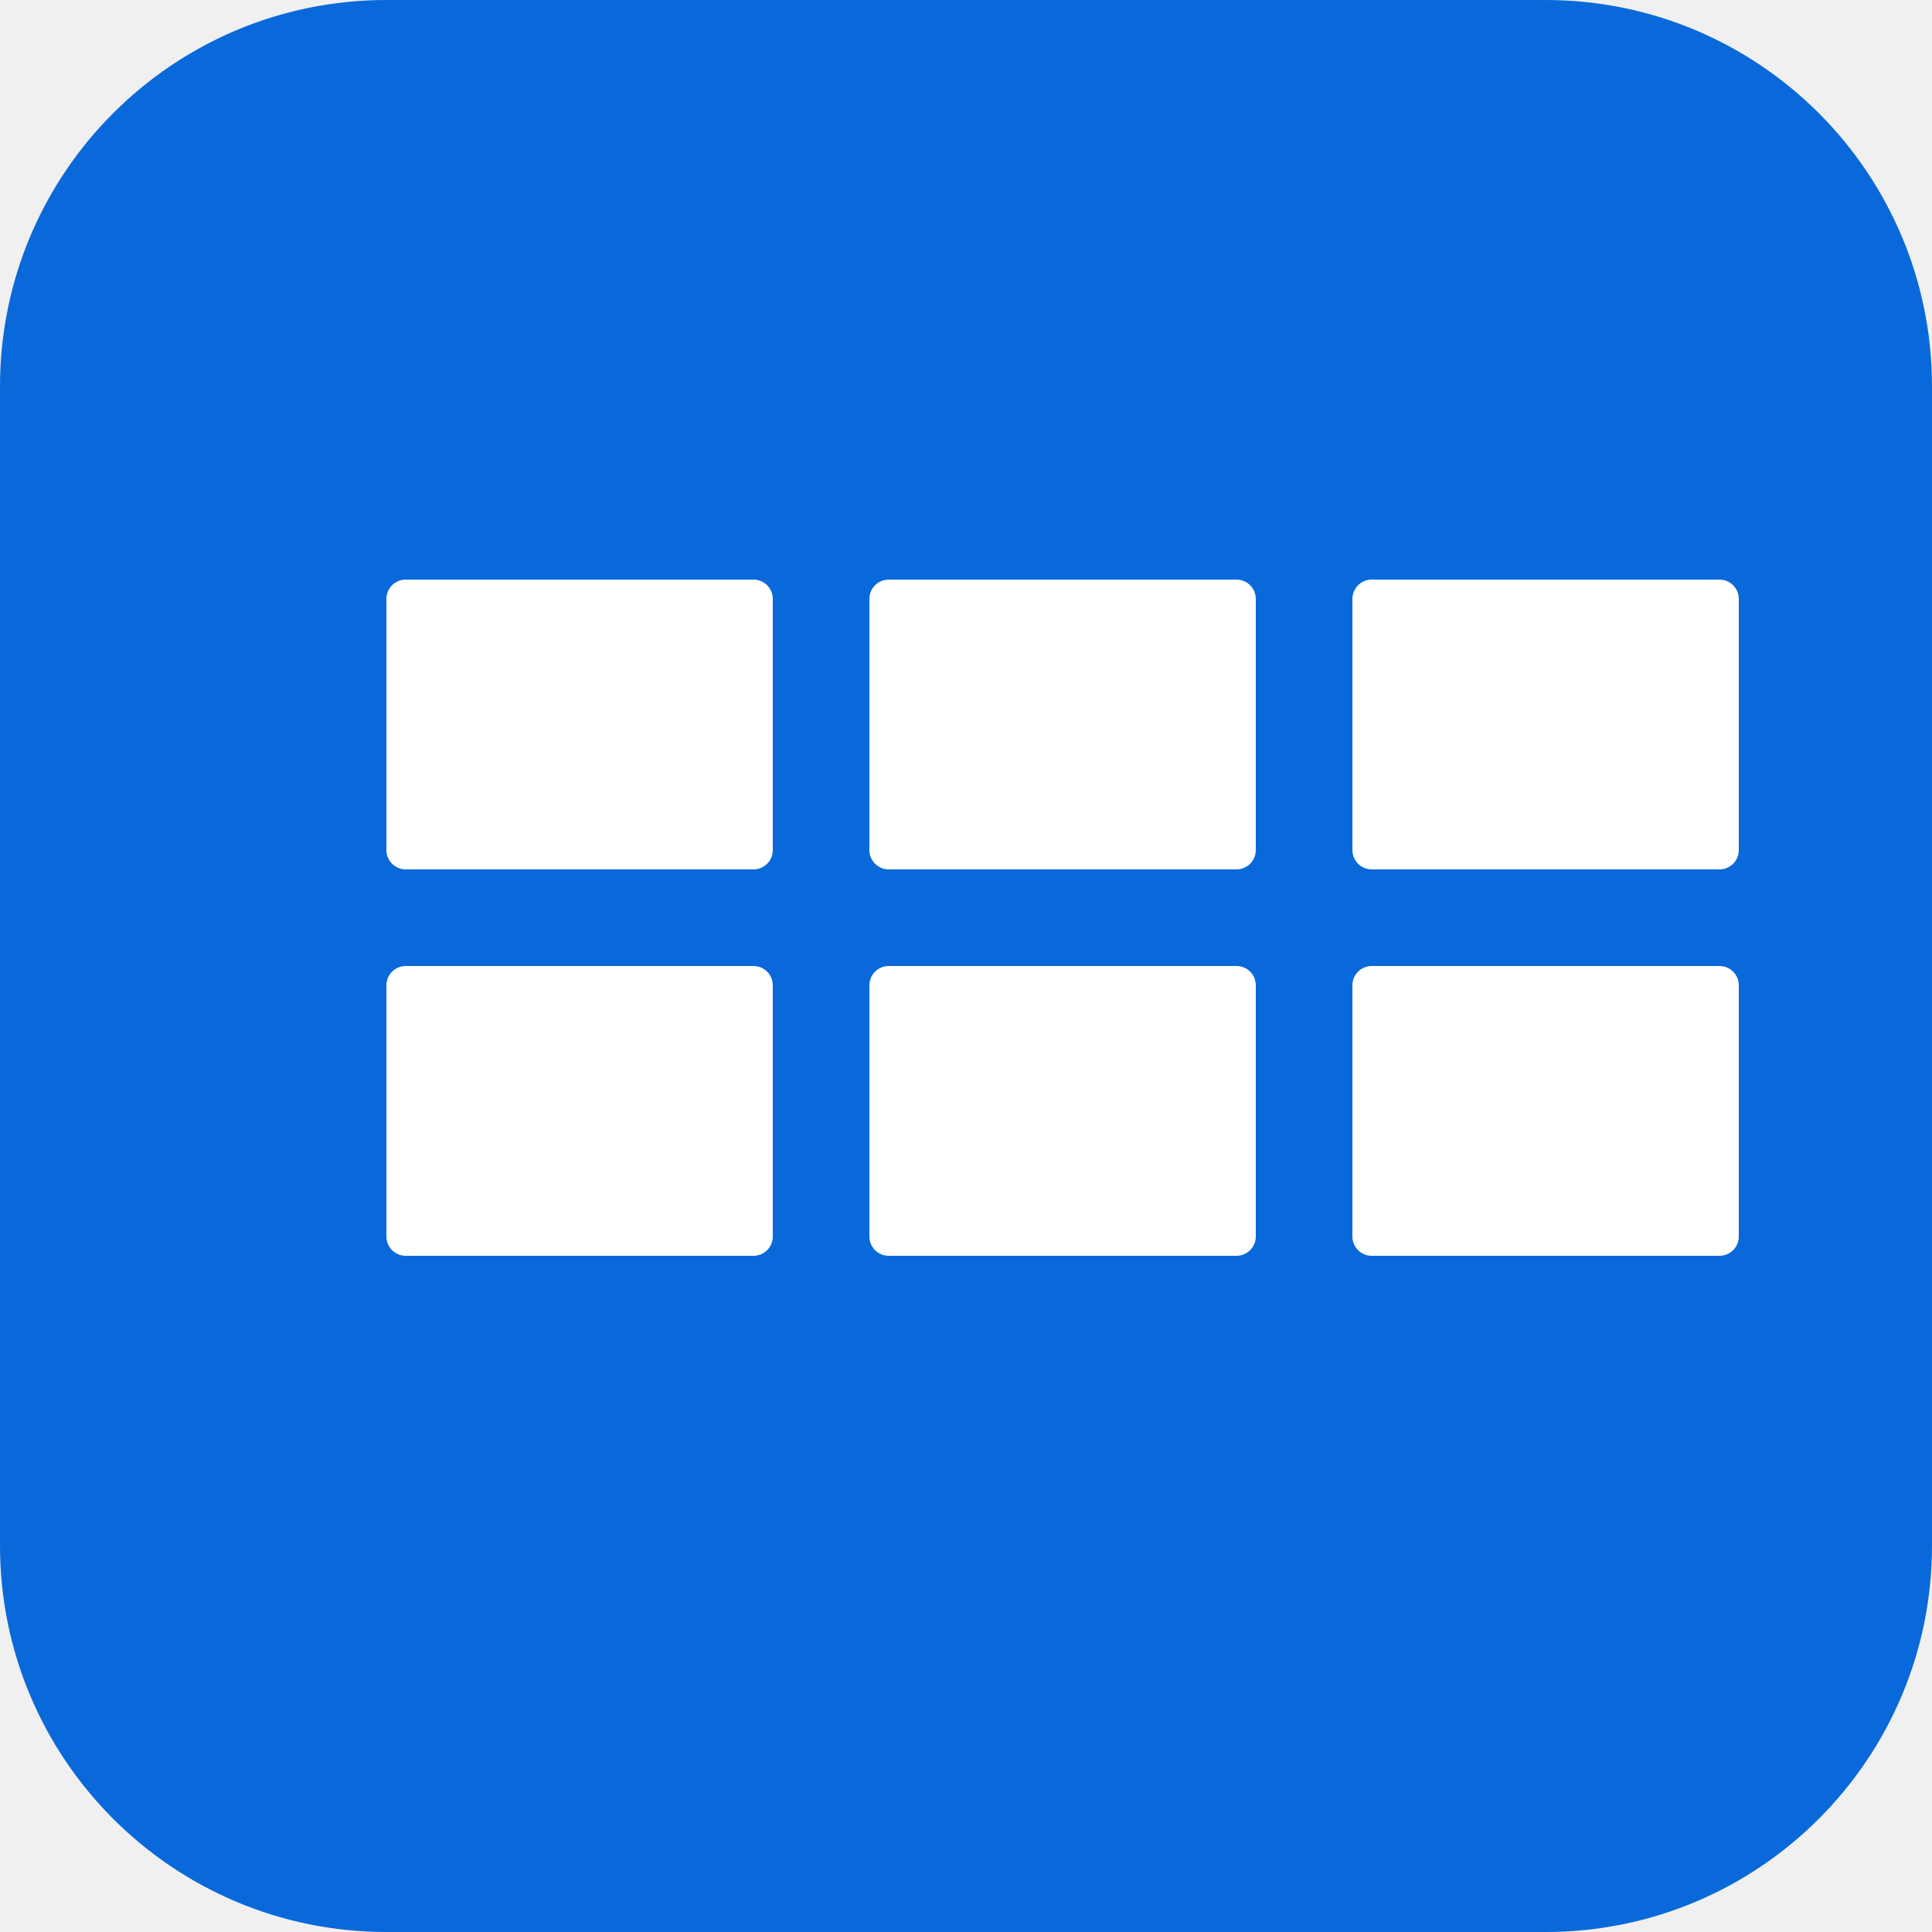
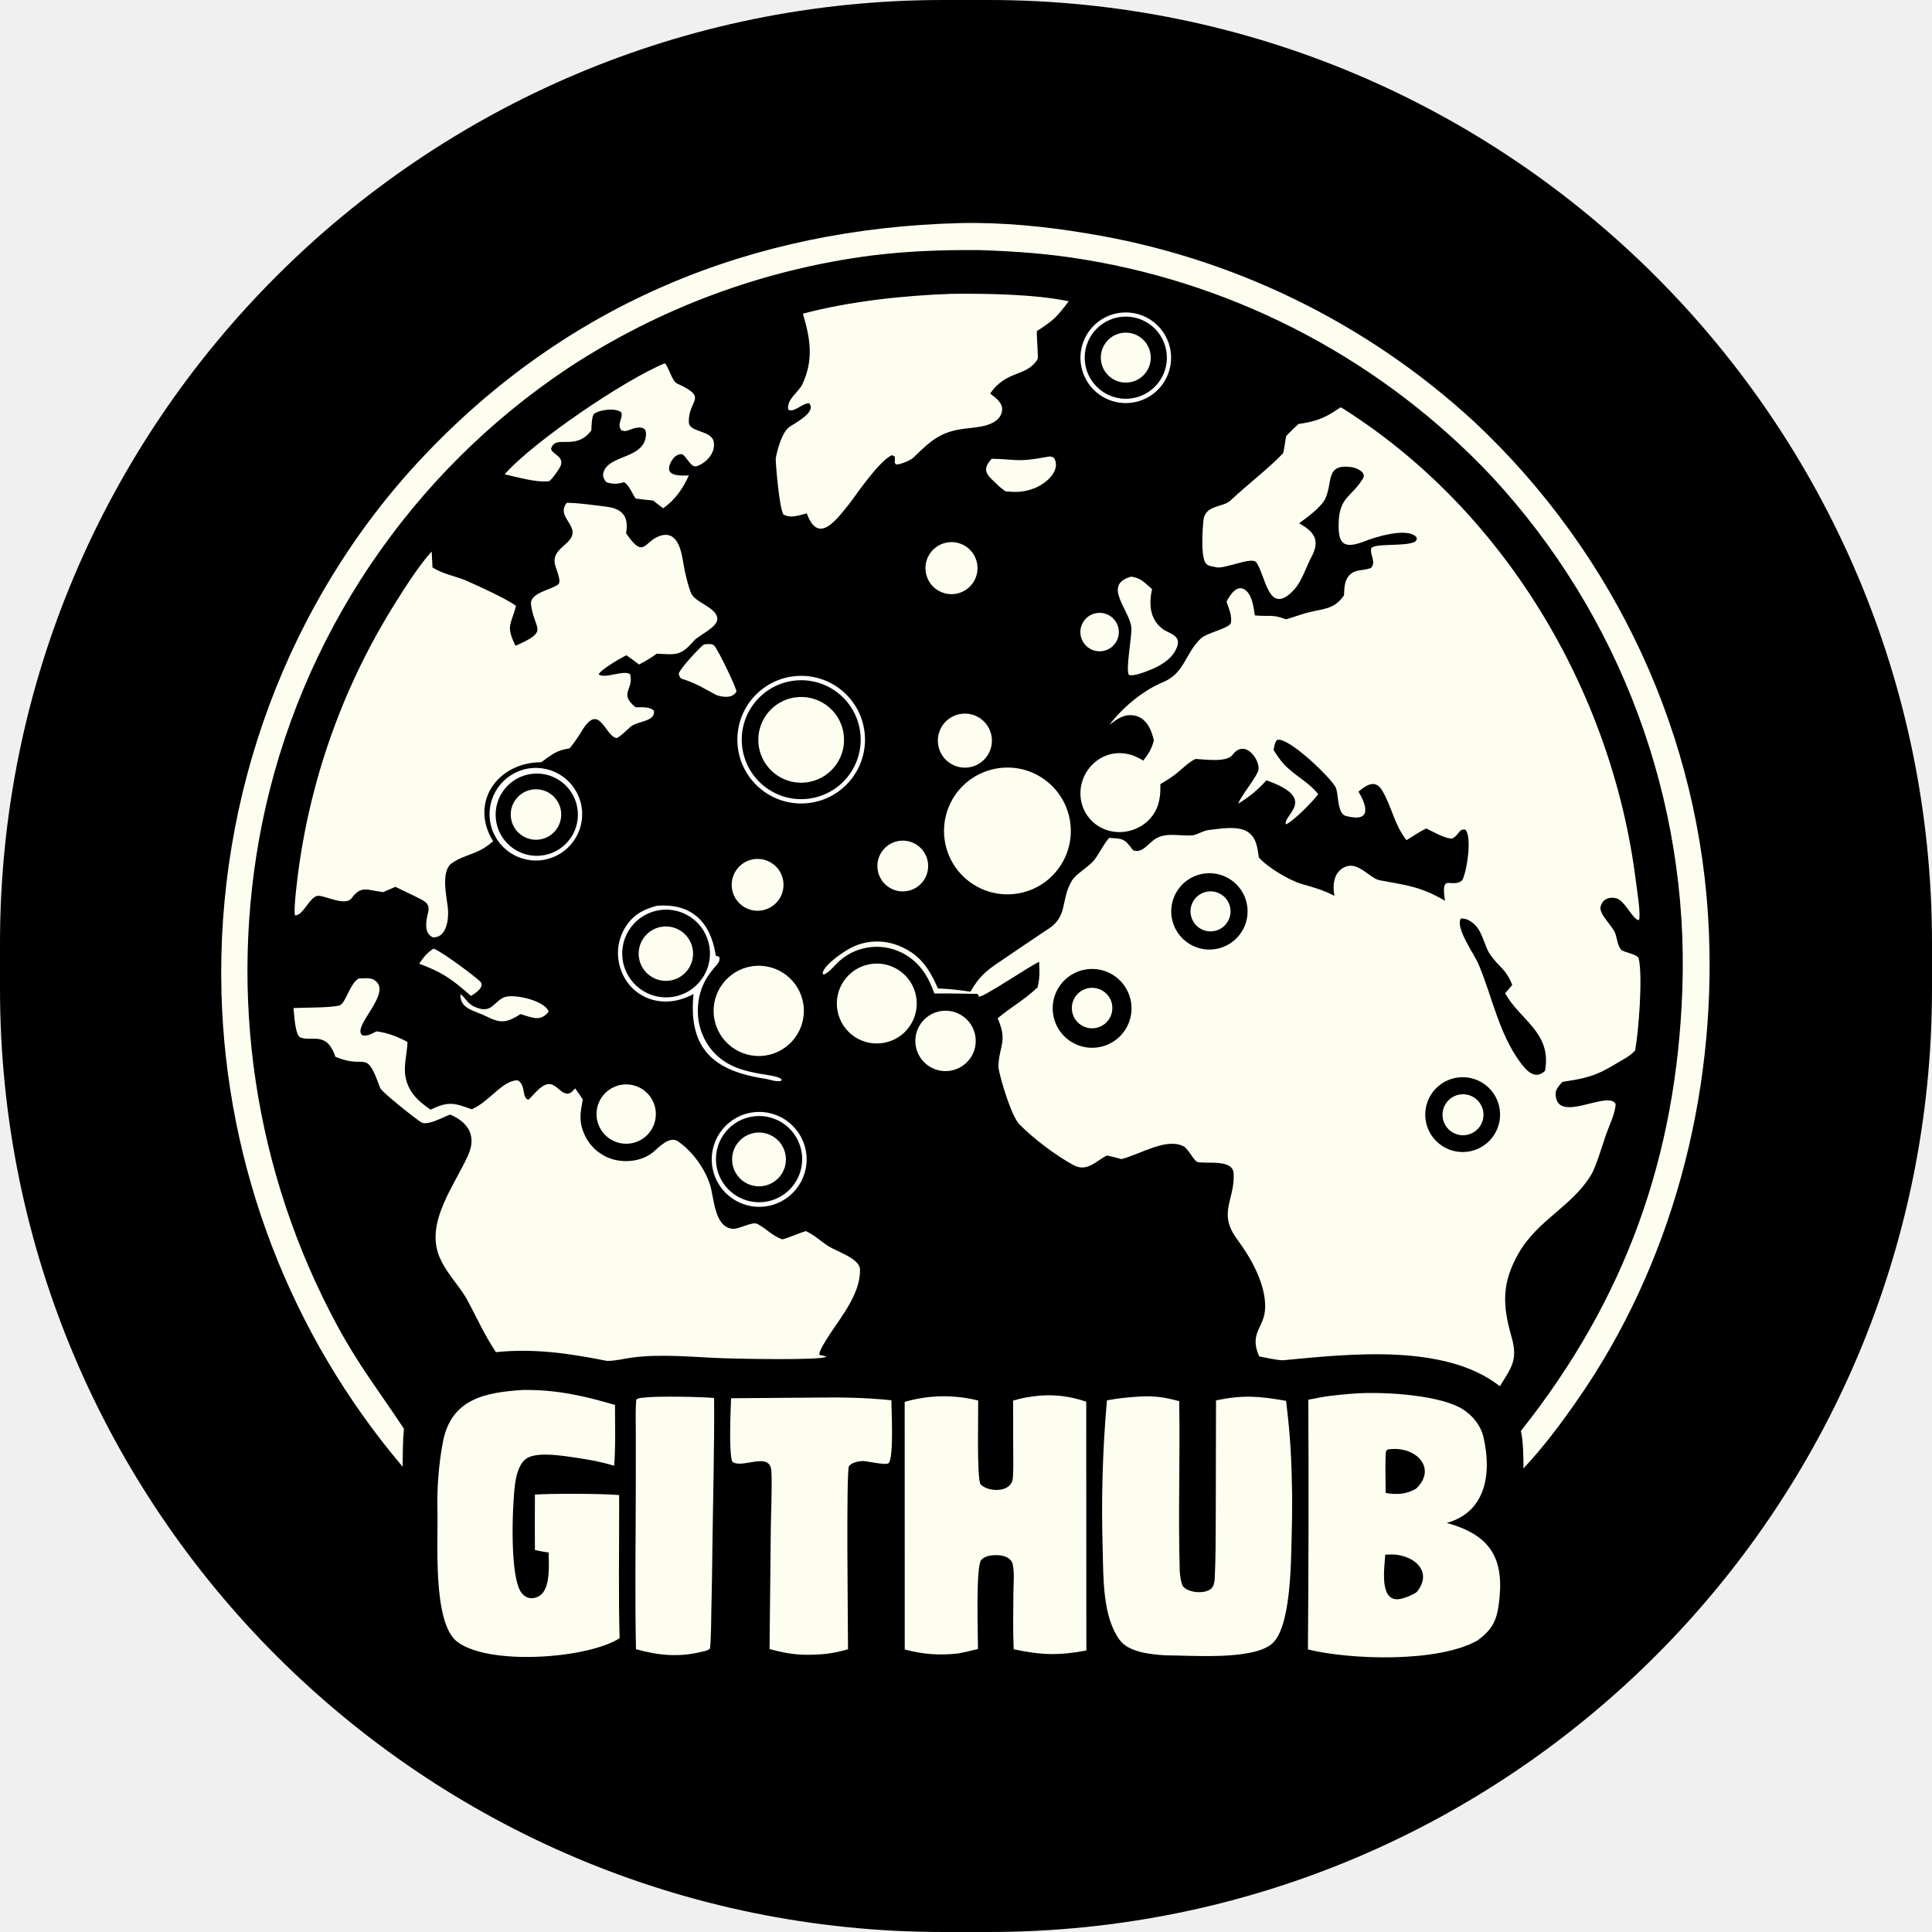
- <svg xmlns="http://www.w3.org/2000/svg" viewBox="0 0 100 100">
-   <rect width="100" height="100" rx="20" fill="#0969da" />
-   <g transform="translate(50, 50)">
-     <rect x="-30" y="-20" width="20" height="15" fill="#fff" rx="1" />
-     <rect x="-5" y="-20" width="20" height="15" fill="#fff" rx="1" />
-     <rect x="20" y="-20" width="20" height="15" fill="#fff" rx="1" />
-     <rect x="-30" y="0" width="20" height="15" fill="#fff" rx="1" />
-     <rect x="-5" y="0" width="20" height="15" fill="#fff" rx="1" />
-     <rect x="20" y="0" width="20" height="15" fill="#fff" rx="1" />
+ <svg xmlns="http://www.w3.org/2000/svg" width="1024" height="1024" viewBox="0 0 1024 1024" fill="none">
+   <g clip-path="url(#clip0_981_27788)">
+     <path d="M0 0H1024V1024H0V0Z" fill="black" />
+     <path d="M710.437 215.935C710.656 215.993 710.874 216.051 711.092 216.108C797.138 270.129 854.246 366.158 866.96 466.333C867.773 472.744 869.674 484.126 868.723 487.656C865.622 487.988 861.429 477.344 856.588 476.085C852.942 475.136 849.306 476.589 848.342 480.559C847.4 484.436 854.644 490.821 856.041 494.487C857.107 497.287 857.27 501.274 859.355 503.489C860.795 504.796 868.034 505.755 868.549 507.989C870.808 517.804 868.428 547.507 866.629 556.827C863.487 560.074 860.887 561.136 857.211 563.382C845.596 570.479 840.871 571.425 828.085 573.42C826.787 574.873 824.526 577.355 824.505 579.327C824.321 596.517 851.689 577.764 856.275 584.963C856.468 589.347 852.864 596.656 851.277 601.223C849.486 606.378 845.956 618.308 843.428 622.537C833.373 639.356 815.115 646.495 804.999 664.084C795.938 679.84 796.252 691.491 801.143 708.584C804.672 720.919 801.069 724.739 794.965 734.746C765.914 711.86 715.11 717.656 680.29 720.938C677.766 721.176 670.039 719.438 667.413 718.935C661.697 706.16 670.5 703.788 670.556 692.794C670.776 680.297 662.922 666.556 655.817 657.007C645.204 642.742 654.614 636.079 653.858 621.96C653.435 614.061 639.036 617.084 634.638 615.862C632.753 615.338 629.413 608.001 626.78 607.343C617.895 603.205 604.421 611.666 595.232 614.102L594.344 614.332C591.838 613.596 589.255 613.027 586.711 612.425C580.805 615.324 576.193 621.478 568.871 617.481C559.467 612.348 547.984 603.67 540.352 595.985C536.092 591.697 530.265 572.22 529.172 565.77C529.307 554.427 534.339 552.28 528.776 539.726C535.669 533.866 542.574 530.258 549.91 523.361C551.191 518.263 550.991 514.976 550.76 509.774C545.867 511.964 521.736 528.311 518.924 528.266L518.151 526.797C511.956 526.619 501.214 526.476 495.235 526.584C492.17 517.879 487.962 510.77 479.836 505.963C468.74 499.406 454.685 500.729 445.008 509.241C442.704 511.251 439.142 515.871 436.501 516.555L435.977 515.835C436.837 511.148 447.853 503.737 452.237 501.769C459.832 498.293 468.523 498.096 476.268 501.225C487.524 505.717 492.5 513.308 497.116 523.883C503.56 524.151 508.018 524.729 514.382 525.602C519.945 515.939 524.166 513.593 533.22 507.457C540.17 502.748 547.152 497.957 554.163 493.309C566.659 485.961 561.726 477.818 567.972 467.018C570.337 462.929 577.23 459.547 580.278 455.42C582.995 451.743 584.902 447.521 587.856 444.091C595.535 444.594 595.846 444.394 600.578 450.684C605.636 452.516 608.663 446.692 612.762 444.377C618.686 441.032 625.833 443.348 632.19 442.719C634.378 442.502 637.504 440.324 640.53 439.956C646.485 439.233 656.807 437.373 661.871 441.289C666.228 444.658 666.425 449.656 667.22 454.494C671.761 459.662 683.236 466.576 689.936 468.522C696.582 470.452 700.946 471.578 707.284 474.825C706.168 469.006 706.837 461.602 713.629 459.219C720.273 456.983 726.178 465.609 731.264 466.554C745.604 469.22 753.082 469.921 765.857 477.404C763.565 462.119 769.138 471.204 774.939 466.662C777.408 462.472 780.394 443.478 776.647 439.736C773.332 439.095 773.697 441.995 769.965 444.365C766.533 444.91 759.392 440.753 755.961 439.107C753.169 440.315 748.233 443.607 745.472 445.33C738.827 436.692 737.989 428.406 732.772 419.272C728.993 412.656 724.145 416.175 720.041 419.558C724.22 426.657 727.523 436.203 713.357 432.479C708.59 431.226 709.57 420.682 707.939 417.337C705.406 412.141 682.252 389.887 676.775 392.24C675.538 393.894 675.431 395.515 675.017 397.573C677.405 401.194 679.495 404.358 682.784 407.278C688.276 412.155 693.989 415.114 698.697 420.887C696.178 424.462 685.436 435.423 681.513 436.951C679.98 431.826 699.049 423.352 671.207 413.58C666.91 418.462 661.867 422.633 656.265 425.939C658.216 420.961 666.679 411.244 667.052 407.755C667.628 402.366 659.748 391.481 653.278 400.069C650.14 404.233 638.871 402.488 633.611 402.256C629.882 403.987 625.919 408.209 622.483 410.767C619.783 412.777 617.974 413.874 615.029 415.593C615.08 420.121 614.896 424.163 613.089 428.4C608.422 439.348 594.692 444.149 584.056 438.922C579.228 436.57 575.533 432.396 573.783 427.32C568.809 412.691 580.883 397.012 596.542 399.431C600.383 400.024 602.69 401.277 605.986 403.123C608.96 399.149 610.209 397.281 611.592 392.496C610.371 386.855 607.564 380.25 601 379.197C595.605 378.332 592.072 381.135 588.002 384.177C594.959 375.03 605.697 365.999 616.478 361.544C627.961 356.798 628.332 345.895 636.51 338.364C639.732 335.398 649.909 333.523 652.281 330.554C653.247 326.636 651.393 322.802 650.071 318.904C651.688 315.814 655.466 309.46 659.908 312.615C663.787 315.37 664.356 321.755 665.114 326.18C672.068 326.917 674.209 325.385 681.626 328.24C685.201 327.253 688.873 325.857 692.451 324.863C700.773 322.551 707.029 323.426 712.363 315.496C712.447 313.124 712.547 309.57 713.528 307.457C716.486 301.082 721.546 302.967 726.616 301.05C729.558 297.881 726.156 294.646 726.723 290.92C727.237 287.54 745.161 290.033 750.24 286.975C751.129 285.489 751.032 286.239 750.728 284.684C745.939 279.239 728.246 284.756 722.355 287.246C711.351 291.266 709.287 287.289 709.515 277.352C709.84 263.157 716.349 263.672 722.484 253.458C724.264 250.495 719.339 248.037 716.483 247.619C702.52 245.577 706.419 255.177 702.607 263.946C700.44 268.756 692.905 274.153 688.56 277.348C695.409 281.259 699.887 285.282 695.668 294.081C692.402 299.927 690.214 308.034 685.578 312.9C672.17 326.975 670.84 304.831 665.871 298.079C663.387 294.703 648.634 302.074 644.215 300.579C642.679 300.059 640.058 300.302 638.835 298.173C636.436 294.077 637.364 280.748 637.799 276.285C638.349 267.406 648.13 269.146 652.202 265.277C660.685 257.217 671.894 248.745 679.992 240.321C680.407 239.889 681.451 232.239 681.663 231.159C683.93 228.741 685.73 226.983 688.177 224.743C697.715 223.369 702.518 221.479 710.437 215.935Z" fill="#FEFEF0" />
+     <path d="M575.633 513.804C587.097 512.025 597.816 519.922 599.513 531.398C601.211 542.874 593.237 553.537 581.749 555.152C570.377 556.751 559.845 548.874 558.165 537.514C556.484 526.154 564.285 515.566 575.633 513.804Z" fill="black" />
+     <path d="M576.728 523.772C582.572 522.601 588.25 526.417 589.375 532.269C590.5 538.122 586.64 543.77 580.779 544.849C574.982 545.917 569.409 542.109 568.296 536.32C567.184 530.531 570.949 524.929 576.728 523.772Z" fill="#FEFEF0" />
+     <path d="M638.822 462.93C649.825 461.729 659.752 469.59 661.103 480.576C662.455 491.562 654.73 501.595 643.764 503.097C636.535 504.087 629.334 501.109 624.915 495.303C620.496 489.498 619.545 481.763 622.424 475.059C625.304 468.356 631.569 463.721 638.822 462.93Z" fill="black" />
+     <path d="M638.848 472.803C644.53 471.274 650.371 474.663 651.864 480.355C653.357 486.047 649.932 491.866 644.231 493.324C638.579 494.768 632.822 491.38 631.342 485.738C629.863 480.096 633.215 474.318 638.848 472.803Z" fill="#FEFEF0" />
+     <path d="M775.02 570.929C785.919 570.806 794.876 579.5 795.078 590.398C795.279 601.297 786.65 610.316 775.753 610.596C764.745 610.879 755.614 602.142 755.41 591.132C755.206 580.122 764.009 571.053 775.02 570.929Z" fill="black" />
+     <path d="M774.247 580.052C780.176 579.407 785.516 583.664 786.207 589.588C786.898 595.512 782.682 600.884 776.764 601.621C770.781 602.366 765.336 598.093 764.637 592.105C763.939 586.116 768.253 580.705 774.247 580.052Z" fill="#FEFEF0" />
+     <path d="M774.28 486.805C775.826 486.823 776.791 486.951 778.195 487.615C780.215 488.594 781.949 490.077 783.229 491.921C785.95 495.789 787.374 502.227 789.44 505.338C794.491 512.945 797.844 512.875 801.52 522.026C800.381 523.483 798.998 524.995 797.771 526.402C805.36 540.584 822.663 547.156 818.894 567.575C813.531 572.71 808.865 567.256 805.69 562.978C794.416 547.564 791.095 528.926 783.87 511.553C781.248 505.249 771.267 491.978 774.28 486.805Z" fill="black" />
+     <path d="M509.215 118.237C530.884 117.739 554.758 120.079 576.069 123.699C652.765 136.112 724.119 170.798 781.258 223.442C856.416 293.853 901.486 390.691 905.76 493.908C909.377 581.246 886.079 670.254 835.951 742.174C827.095 754.879 818.104 766.917 807.478 778.272C807.458 772.968 807.38 763.467 806.097 758.437C861.443 688.724 888.569 613.209 891.68 524.346C895.261 424.006 858.986 326.327 790.781 252.646C733.316 191.634 657.392 151.2 574.695 137.568C555.468 134.387 538.334 133.208 519.035 132.546C499.382 132.427 481.445 133.01 461.819 135.442C404.569 142.86 349.747 163.166 301.479 194.833C217.387 250.731 158.905 337.706 138.865 436.673C120.717 527.26 134.83 621.342 178.758 702.617C190.108 723.676 201.225 737.771 214.084 757.252C213.47 764.004 213.476 770.581 213.388 777.356C153.738 707.028 119.871 618.45 117.386 526.265C114.605 421.97 152.228 318.413 224.129 242.21C300.657 161.103 398.196 120.974 509.215 118.237Z" fill="#FEFEF0" />
+     <path d="M190.042 518.648C192.246 518.555 195.955 518.159 197.797 519.112C209.689 525.262 185.551 544.514 192.204 548.802C195.232 549.158 196.693 548.023 199.493 546.651C205.364 547.329 210.787 549.492 215.962 552.248C215.878 558.093 213.753 564.705 214.939 570.816C216.546 579.095 221.749 583.676 228.195 588.135L228.743 587.88C237.793 583.699 240.652 584.525 249.976 587.95C259.235 584.129 266.301 572.476 274.405 572.599C278.93 575.1 276.397 582.26 280.201 582.824L284.253 578.573C293.534 568.958 295.261 579.79 301.117 579.694C303.187 578.933 303.308 578.589 304.822 576.856C306.243 578.738 307.571 580.778 308.895 582.738C307.694 589.337 306.652 593.723 309.418 600.467C311.838 606.513 316.63 611.302 322.677 613.718C330.096 616.71 340.114 615.81 346.339 610.508C349.509 607.809 354.938 601.924 359.375 604.953C366.827 610.04 373.432 619.15 376.253 627.711C378.551 634.688 378.445 649.929 387.93 651.258C391.162 651.901 398.63 647.214 401.428 648.706C406.582 651.453 408.554 654.507 414.605 656.91C418.224 655.968 423.07 653.769 427.103 652.485C431.49 654.472 434.987 657.868 439.021 660.472C443.219 663.182 455.506 667.016 455.783 672.59C456.403 685.071 445.943 697.833 439.562 707.533C438.196 709.855 433.979 715.814 434.298 718.116C435.903 718.419 436.494 718.513 438.066 719.107C434.69 721.105 391.467 720.17 383.643 719.907C368.176 719.386 350.799 717.43 334.964 719.547C330.966 720.082 325.802 721.411 321.701 721.298C301.698 717.345 283.283 714.565 262.827 716.674C256.151 706.484 253.166 699.148 247.557 688.848C243.324 681.073 235.746 674.244 232.29 664.543C226.237 646.734 241.069 627.939 248.075 612.383C252.679 602.162 248.364 594.901 238.577 590.737C235.111 591.992 226.455 596.85 223.292 594.857C220.105 592.916 202.265 578.736 201.525 576.698C193.711 555.175 194.543 566.956 178.407 560.381L177.764 560.113C172.987 545.71 164.509 552.789 158.643 549.571C156.309 546.886 156.005 538.152 155.562 534.286C160.548 533.994 175.707 534.239 180.031 532.844C183.238 531.809 185.269 521.552 190.042 518.648Z" fill="#FEFEF0" />
+     <path d="M300.414 266.492C307.131 266.545 314.466 267.751 321.177 268.523C330.156 269.556 333.355 274.033 331.842 282.631C341.899 297.403 341.14 286.044 350.831 283.74C359.525 281.673 361.273 292.887 362.221 298.735C362.913 303.006 364.612 310.413 366.369 314.572C368.748 319.622 380.423 322.143 380.177 328.244C379.998 332.656 370.257 336.77 367.905 339.488C360.628 347.894 358.463 346.901 348.12 346.477C344.61 348.904 342.462 350.292 338.683 352.179C336.547 350.527 334.23 348.899 332.038 347.305L331.247 347.676C328.818 348.843 318.122 355.101 317.307 357.451C320.904 359.953 329.776 355.053 333.93 357.235C336.194 365.568 327.688 367.321 336.851 374.866C340.469 374.956 344.352 374.382 346.657 376.782C347.197 382.771 337.815 381.948 334.021 385.354C332.016 387.154 329.135 390.121 326.896 391.188C320.659 390.491 317.795 371.653 308.377 387.423C306.73 390.181 303.993 394.191 301.918 396.631C294.83 397.69 292.538 399.944 286.871 403.995C263.825 404 248.615 425.259 261.343 445.867C252.765 453.488 247.149 452.092 238.884 457.905C233.928 462.692 236.505 474.336 237.291 480.417C238.042 486.228 237.156 497.168 229.391 496.799C224.638 494.599 225.849 488.586 226.642 484.616C228.578 478.63 224.934 477.579 220.122 475.133C216.65 473.367 213.042 471.755 209.536 470.04L203.039 472.865C194.553 471.706 191.382 469.242 186.411 476.015C183.186 480.409 173.126 475.012 168.911 474.787C164.309 474.54 160.696 485.604 156.345 485.137C155.469 481.698 157.766 464.56 158.317 460.391C165.184 410.463 182.579 362.564 209.351 319.865C214.232 311.971 222.475 299.106 228.795 292.315L229.231 300.737C234.995 304.455 241.739 305.392 247.183 307.779C253.278 310.452 268.396 317.336 273.471 321.105C270.968 331.281 267.89 331.334 273.219 342.273C291.583 334.271 283.083 334.013 281.444 320.333C280.689 314.035 292.95 312.447 295.971 309.626C297.964 307.765 293.796 300.054 293.921 297.635C293.698 291.841 299.552 289.512 302.265 285.693C307.407 278.456 294.41 273.98 300.414 266.492Z" fill="#FEFEF0" />
+     <path d="M716.535 738.71C731.6 737.436 759.88 739.043 773.254 745.77C779.26 748.813 784.593 754.712 786.188 761.411C790.666 780.218 788.042 801.355 766.747 807.185C790.629 813.681 797.712 826.637 794.315 850.812C793.065 859.709 790.327 864.138 783.153 869.442C762.387 881.274 716.129 879.817 693.234 874.249C693.589 830.131 693.657 786.01 693.438 741.891C702.034 740.029 707.911 739.385 716.535 738.71Z" fill="#FEFEF0" />
+     <path d="M735.799 768.156C736.575 768.096 737.352 768.045 738.129 768.002C751.316 767.303 761.538 778.667 750.506 789.067C745.082 792.13 740.306 792.267 734.429 791.312C734.46 784.465 734.069 776.887 734.503 770.006C734.585 768.707 734.914 768.77 735.799 768.156Z" fill="black" />
+     <path d="M734.208 823.998C736.54 823.898 738.791 823.784 741.111 824.182C751.713 826.002 758.741 834.186 750.9 843.82C748.775 845.385 743.69 847.442 741.032 847.623C730.914 848.309 733.865 830.508 734.208 823.998Z" fill="black" />
+     <path d="M603.805 740.211C612.168 739.772 616.975 740.505 624.997 742.654C625.535 772.522 624.406 802.669 625.282 832.551C625.336 834.378 625.995 839.516 627.036 840.805C629.871 844.316 638.741 845.052 642.11 841.879C643.348 840.705 643.745 838.372 643.823 836.793C644.32 826.72 644.322 816.539 644.376 806.448L644.515 742.241C658.873 739.242 667.377 739.983 681.647 742.472C684.056 762.461 684.526 772.926 684.867 793.034C684.898 800.461 684.804 807.887 684.586 815.311C684.206 828.265 684.245 862.787 674.069 871.306C663.677 880.006 631.709 877.405 617.867 877.355C610.347 876.931 598.362 875.832 593.517 869.305C584.324 856.922 584.83 836.06 584.451 821.199C583.636 794.852 584.387 768.481 586.701 742.223C592.443 741.111 597.986 740.58 603.805 740.211Z" fill="#FEFEF0" />
+     <path d="M551.388 739.707C559.895 739.043 567.679 740.233 575.724 742.911L575.791 874.809C560.999 877.547 551.993 877.254 537.28 874.153C536.817 864.191 537.071 854.146 537.123 844.172C537.147 839.476 537.774 833.665 536.748 829.086C536.515 828.048 536.139 827.366 535.392 826.63C533.337 824.605 530.212 824.199 527.456 824.243C524.94 824.284 521.859 824.818 520.084 826.792C517.075 830.139 518.35 867.042 518.347 873.982C514.549 875.006 511.518 875.666 507.648 876.408C497.432 877.432 489.437 876.854 479.534 874.276L479.5 743.023C492.19 739.336 505.634 739.09 518.451 742.311C518.568 749.23 517.672 782.327 519.631 786.686C524.022 791.108 536.218 791.246 536.832 783.362C537.206 778.559 537.043 773.445 537.023 768.605L536.971 742.367C542.198 740.791 545.997 740.209 551.388 739.707Z" fill="#FEFEF0" />
+     <path d="M277.004 736.718C294.465 736.447 309.483 739.754 325.963 744.664C325.969 754.285 326.338 767.598 325.508 776.885C317.61 774.431 309.065 773.099 300.874 771.976C295.272 771.209 283.118 769.534 278.43 773.494C274.762 776.593 273.464 782.687 272.894 787.269C271.546 798.109 269.961 836.52 276.575 844.447C277.837 845.959 279.54 847.006 281.543 847.081C283.428 847.152 285.702 846.292 287.052 844.97C291.754 840.371 290.885 828.862 290.8 822.828C288.337 822.588 285.945 822.04 283.517 821.549C283.406 811.794 283.5 801.928 283.518 792.164C291.904 791.545 319.502 791.601 328.156 792.414L328.171 799.875C328.182 822.08 327.776 846.247 328.41 868.284C311.578 879.106 259.215 882.983 242.36 870.188C229.085 860.112 232.295 816.29 231.848 800.639C231.515 788.973 232.6 775.473 234.769 764.191C239.151 741.402 257.051 738.033 277.004 736.718Z" fill="#FEFEF0" />
+     <path d="M504.39 155.731C522.97 155.554 548.085 155.882 566.448 159.677C559.833 168.351 558.582 169.618 549.576 175.482C549.367 178.805 550.477 189.459 549.903 190.41C544.164 199.906 533.425 195.944 524.822 208.606C527.546 210.642 531.867 213.724 531.078 217.838C529.67 226.226 517.219 226.419 510.754 227.279C497.831 228.998 493.076 233.949 484.076 242.586C482.755 243.853 477.002 246.463 474.801 246.142L474.218 245.145C474.322 243.75 474.469 243.204 474.116 241.854C473.534 241.583 472.902 241.133 472.411 241.384C465.703 244.823 454.727 260.879 450.35 266.762C443.754 274.813 433.864 289.394 427.619 272.105C423.294 273.166 418.966 274.897 415.135 272.589C413.14 269.035 411.243 248.043 411.141 243.023C411.992 238.331 414.471 229.003 418.503 226.212C421.504 224.135 433.078 218.253 428.805 213.712C425.196 213.738 420.54 219.022 417.81 217.093C416.716 211.735 423.456 207.681 425.358 203.524C431.471 190.157 429.308 179.038 425.555 166.246C450.306 159.698 478.824 156.618 504.39 155.731Z" fill="#FEFEF0" />
+     <path d="M432.51 740.743C445.936 740.555 459.093 740.742 472.449 742.188C472.477 747.683 473.825 772.182 471.008 775.464C469.798 776.874 459.834 774.387 457.422 774.381C455.276 774.376 451.274 775.175 449.968 777.11C448.42 779.404 449.462 863.146 449.471 874.127C441.336 876.531 435.561 877.048 427.144 877.079C419.849 876.912 414.874 875.891 407.879 874.055L408.543 810.051C408.685 800.379 409.245 789.66 408.867 780.017C408.419 768.591 392.85 779.037 388.073 774.626C386.232 769.249 387.251 747.86 387.482 741.101L432.51 740.743Z" fill="#FEFEF0" />
+     <path d="M342.324 740.687C347.801 739.914 372.749 740.311 378.498 740.985C378.672 767.559 377.925 792.837 377.61 819.226C377.489 830.661 377.296 842.094 377.031 853.527C376.901 859.783 376.932 867.593 376.349 873.654C375.398 874.841 373.7 875.009 372.115 875.423C359.964 878.501 348.989 877.434 337.087 874.108C336.461 845.811 336.961 814.857 336.992 786.418L336.991 758.853C336.982 754.129 336.74 746.276 337.253 741.773C338.654 740.779 340.546 740.839 342.324 740.687Z" fill="#FEFEF0" />
+     <path d="M422.905 358.258C441.487 357.301 457.352 371.533 458.412 390.109C459.472 408.685 445.329 424.63 426.759 425.793C408.042 426.965 391.945 412.686 390.876 393.963C389.808 375.24 404.176 359.222 422.905 358.258Z" fill="#FEFEFC" />
+     <path d="M420.299 360.834C431.541 359.263 442.76 363.858 449.669 372.863C456.579 381.869 458.113 393.895 453.684 404.346C449.256 414.798 439.55 422.061 428.273 423.362C411.127 425.338 395.58 413.158 393.397 396.037C391.214 378.916 403.206 363.224 420.299 360.834Z" fill="black" />
+     <path d="M421.086 369.684C433.371 367.736 444.939 376.029 447.04 388.289C449.141 400.549 440.993 412.22 428.76 414.473C420.71 415.956 412.485 412.994 407.228 406.72C401.971 400.447 400.494 391.83 403.363 384.164C406.231 376.497 413.001 370.966 421.086 369.684Z" fill="#FEFEF0" />
+     <path d="M529.623 407.102C547.85 404.736 564.596 417.453 567.21 435.647C569.825 453.84 557.337 470.758 539.18 473.62C527.214 475.506 515.158 470.805 507.627 461.316C500.096 451.827 498.255 439.018 502.81 427.792C507.364 416.567 517.609 408.661 529.623 407.102Z" fill="#FEFEF0" />
+     <path d="M352.411 192.531C354.331 194.403 356.286 202.089 358.756 203.214C376.008 211.074 364.684 211.565 365.106 223.824C365.296 229.34 377.338 227.843 378.338 234.417C379.195 240.042 374.477 245.378 369.176 247.127C366.218 247.833 364.314 242.71 361.774 240.798C358.004 240.15 355.109 244.589 354.622 247.754C353.867 252.653 362.052 252.105 365.127 252.001C361.927 258.932 357.829 265.039 351.454 269.384L346.18 265.304C343.041 265.032 340.04 264.633 336.919 264.225C335.109 261.702 333.499 257.196 330.823 255.601C327.184 256.49 325.202 256.775 321.447 255.593C320.484 254.695 319.458 252.632 319.657 251.374C321.383 240.441 342.305 243.958 342.394 229.836C342.424 225.055 336.548 226.626 333.464 227.926C331.255 228.585 331.549 228.644 329.419 228.119C326.61 224.759 330.462 221.61 329.285 218.525C326.218 216.083 317.919 217.059 314.907 219.313C313.587 220.301 313.519 226.315 313.415 228.124C304.974 239.485 294.26 229.783 292.06 237.923C292.771 240.785 298.398 241.684 297.389 246.128C297.335 247.632 291.936 254.902 291.01 255.029C284.46 255.93 273.947 252.82 267.484 251.381C282.971 233.856 331.16 201.206 352.411 192.531Z" fill="#FEFEF0" />
+     <path d="M347.908 480.135C366.269 478.441 376.506 488.528 379.279 505.815L379.399 506.594L381.173 507.041C381.904 509.55 380.33 510.887 378.711 512.757C373.151 519.181 370.16 525.976 369.892 534.693C369.651 540.745 371.116 546.744 374.121 552.003C385.43 571.989 410.155 567.7 414.396 572.214L413.905 572.914C411.259 573.398 408.679 572.421 405.885 571.795C378.24 567.735 364.709 555.909 367.575 526.858C365.576 527.944 363.475 528.832 361.304 529.509C346.932 534.064 332.373 526.65 328.432 511.927C326.623 505.243 327.563 498.113 331.044 492.126C335.126 485.166 340.496 482.188 347.908 480.135Z" fill="#FEFEFC" />
+     <path d="M349.759 482.363C362.39 480.563 374.113 489.275 376.032 501.889C377.951 514.503 369.349 526.307 356.754 528.344C343.99 530.408 331.994 521.666 330.049 508.884C328.105 496.102 336.959 484.187 349.759 482.363Z" fill="black" />
+     <path d="M350.564 491.233C358.428 489.929 365.858 495.252 367.152 503.118C368.447 510.984 363.114 518.407 355.246 519.692C347.393 520.973 339.986 515.652 338.694 507.801C337.402 499.949 342.714 492.535 350.564 491.233Z" fill="#FEFEF0" />
+     <path d="M399.947 589.47C413.781 588.121 426.086 598.252 427.417 612.088C428.747 625.924 418.6 638.215 404.762 639.527C390.951 640.837 378.688 630.713 377.36 616.903C376.031 603.093 386.139 590.817 399.947 589.47Z" fill="#FEFEFC" />
+     <path d="M399.742 591.663C407.929 590.734 415.983 594.285 420.819 600.957C425.654 607.628 426.523 616.387 423.093 623.879C419.662 631.371 412.464 636.435 404.254 637.133C391.805 638.191 380.815 629.054 379.582 616.622C378.348 604.19 387.329 593.072 399.742 591.663Z" fill="black" />
+     <path d="M398.478 600.777C403.431 599.405 408.74 600.804 412.373 604.44C416.006 608.075 417.401 613.384 416.025 618.336C414.65 623.288 410.715 627.117 405.728 628.357C398.157 630.24 390.478 625.689 388.495 618.144C386.512 610.599 390.96 602.861 398.478 600.777Z" fill="#FEFEF0" />
+     <path d="M282.042 407.09C295.503 406.002 307.314 415.994 308.471 429.449C309.629 442.904 299.698 454.766 286.249 455.993C272.702 457.229 260.734 447.209 259.568 433.656C258.402 420.103 268.483 408.187 282.042 407.09Z" fill="#FEFEFC" />
+     <path d="M282.417 410.099C294.469 408.943 305.154 417.828 306.216 429.889C307.278 441.949 298.31 452.564 286.241 453.532C274.305 454.49 263.831 445.641 262.781 433.713C261.731 421.785 270.497 411.242 282.417 410.099Z" fill="black" />
+     <path d="M281.035 418.692C288.207 417.014 295.385 421.45 297.092 428.615C298.799 435.78 294.392 442.977 287.234 444.713C280.035 446.459 272.787 442.021 271.07 434.815C269.354 427.608 273.821 420.379 281.035 418.692Z" fill="#FEFEF0" />
+     <path d="M594.042 165.745C607.066 164.303 618.842 173.563 620.513 186.559C622.183 199.555 613.131 211.492 600.167 213.39C591.575 214.648 582.974 211.172 577.669 204.298C572.364 197.424 571.181 188.223 574.576 180.231C577.97 172.239 585.412 166.701 594.042 165.745Z" fill="#FEFEFC" />
+     <path d="M592.646 168.186C604.446 165.955 615.825 173.698 618.079 185.494C620.334 197.289 612.613 208.683 600.821 210.96C588.998 213.244 577.566 205.497 575.305 193.669C573.044 181.841 580.814 170.424 592.646 168.186Z" fill="black" />
+     <path d="M593.964 176.592C601.152 175.077 608.199 179.704 609.666 186.902C611.134 194.1 606.46 201.116 599.252 202.535C592.112 203.941 585.176 199.321 583.722 192.19C582.269 185.059 586.843 178.092 593.964 176.592Z" fill="#FEFEF0" />
+     <path d="M400.947 511.899C414.143 511.237 425.375 521.401 426.032 534.597C426.688 547.793 416.52 559.022 403.324 559.673C390.134 560.324 378.913 550.163 378.257 536.974C377.601 523.785 387.758 512.56 400.947 511.899Z" fill="#FEFEF0" />
+     <path d="M460.829 511.075C472.307 508.93 483.354 516.481 485.525 527.954C487.695 539.426 480.17 550.491 468.702 552.688C457.198 554.892 446.089 547.337 443.912 535.827C441.734 524.317 449.315 513.226 460.829 511.075Z" fill="#FEFEF0" />
+     <path d="M599.497 305.631C604.624 306.261 606.644 308.817 610.618 312.265C608.778 320.344 609.377 328.967 617.236 334.065C620.892 336.025 625.941 337.292 623.851 342.895C621.761 348.502 616.829 351.73 611.714 354.179C608.718 355.369 601.169 358.799 598.311 357.668C596.587 354.669 599.88 337.835 599.658 332.962C599.237 323.719 583.801 310.02 599.497 305.631Z" fill="#FEFEF0" />
+     <path d="M498.522 535.927C507.247 534.472 515.497 540.373 516.941 549.1C518.384 557.827 512.474 566.07 503.745 567.502C495.031 568.933 486.806 563.035 485.365 554.323C483.924 545.611 489.812 537.379 498.522 535.927Z" fill="#FEFEF0" />
+     <path d="M327.461 575.398C332.919 573.796 338.816 575.266 342.883 579.242C346.95 583.219 348.552 589.082 347.072 594.574C345.592 600.066 341.262 604.331 335.747 605.726C327.442 607.827 318.983 602.892 316.724 594.628C314.466 586.363 319.241 577.812 327.461 575.398Z" fill="#FEFEF0" />
+     <path d="M510.543 378.249C518.441 377.773 525.229 383.789 525.705 391.687C526.181 399.584 520.164 406.373 512.267 406.849C504.369 407.325 497.581 401.309 497.105 393.411C496.629 385.513 502.646 378.725 510.543 378.249Z" fill="#FEFEF0" />
+     <path d="M500.99 287.731C508.33 285.919 515.761 290.349 517.657 297.667C519.554 304.985 515.208 312.466 507.912 314.446C503.118 315.747 497.995 314.37 494.498 310.842C491.001 307.314 489.671 302.178 491.014 297.396C492.358 292.614 496.168 288.922 500.99 287.731Z" fill="#FEFEF0" />
+     <path d="M399.314 455.428C404.22 454.618 409.181 456.523 412.284 460.409C415.387 464.294 416.148 469.553 414.274 474.158C412.399 478.764 408.183 481.997 403.249 482.612C395.826 483.537 389.027 478.352 387.956 470.948C386.884 463.545 391.933 456.645 399.314 455.428Z" fill="#FEFEF0" />
+     <path d="M476.046 445.777C483.309 444.436 490.295 449.2 491.699 456.451C493.102 463.702 488.399 470.729 481.161 472.195C473.833 473.68 466.7 468.906 465.279 461.566C463.858 454.225 468.694 447.134 476.046 445.777Z" fill="#FEFEF0" />
+     <path d="M554.92 242.166C556.981 241.837 557.233 241.825 558.679 242.717C562.728 249.824 553.591 256.908 547.699 258.976C541.93 261 538.668 260.935 532.89 260.41L529.814 258.024C524.301 252.492 519.212 250.015 525.667 243.142C540.251 243.521 538.874 245.088 554.92 242.166Z" fill="#FEFEF0" />
+     <path d="M373.04 341.591C374.699 341.356 377.477 340.962 378.593 342.249C380.886 344.895 390.113 364.125 390.348 366.501C388.299 370.306 383.111 369.57 379.638 368.368C373.291 364.959 368.568 361.993 361.413 359.769C360.365 359.444 359.969 358.076 359.734 357.094C360.543 354.152 370.957 343.077 373.04 341.591Z" fill="#FEFEF0" />
+     <path d="M244.06 526.911C246.939 528.969 247.724 532.26 252.208 533.893C260.591 537.392 261.641 531.033 267.057 528.647C272.134 526.411 288.971 530.396 290.803 536.172C286.388 541.81 281.967 539.258 275.911 537.494C268.706 542.014 265.584 542.661 257.714 538.673C251.766 535.659 243.568 534.873 244.06 526.911Z" fill="#FEFEF0" />
+     <path d="M581.757 324.875C587.287 324.3 592.259 328.263 592.931 333.782C593.603 339.302 589.729 344.342 584.222 345.111C580.572 345.621 576.932 344.122 574.7 341.19C572.468 338.258 571.992 334.35 573.455 330.968C574.918 327.586 578.092 325.256 581.757 324.875Z" fill="#FEFEF0" />
+     <path d="M229.758 502.804C233.232 503.708 251.168 516.961 254.477 520.195C257.21 522.867 252.169 526.446 249.568 527.84C239.69 519.033 234.368 515.309 222.164 510.776C224.546 507.311 226.143 505.162 229.758 502.804Z" fill="#FEFEF0" />
  </g>
+   <defs>
+     <clipPath id="clip0_981_27788">
+       <rect width="1024" height="1024" rx="500" fill="white" />
+     </clipPath>
+   </defs>
</svg>
